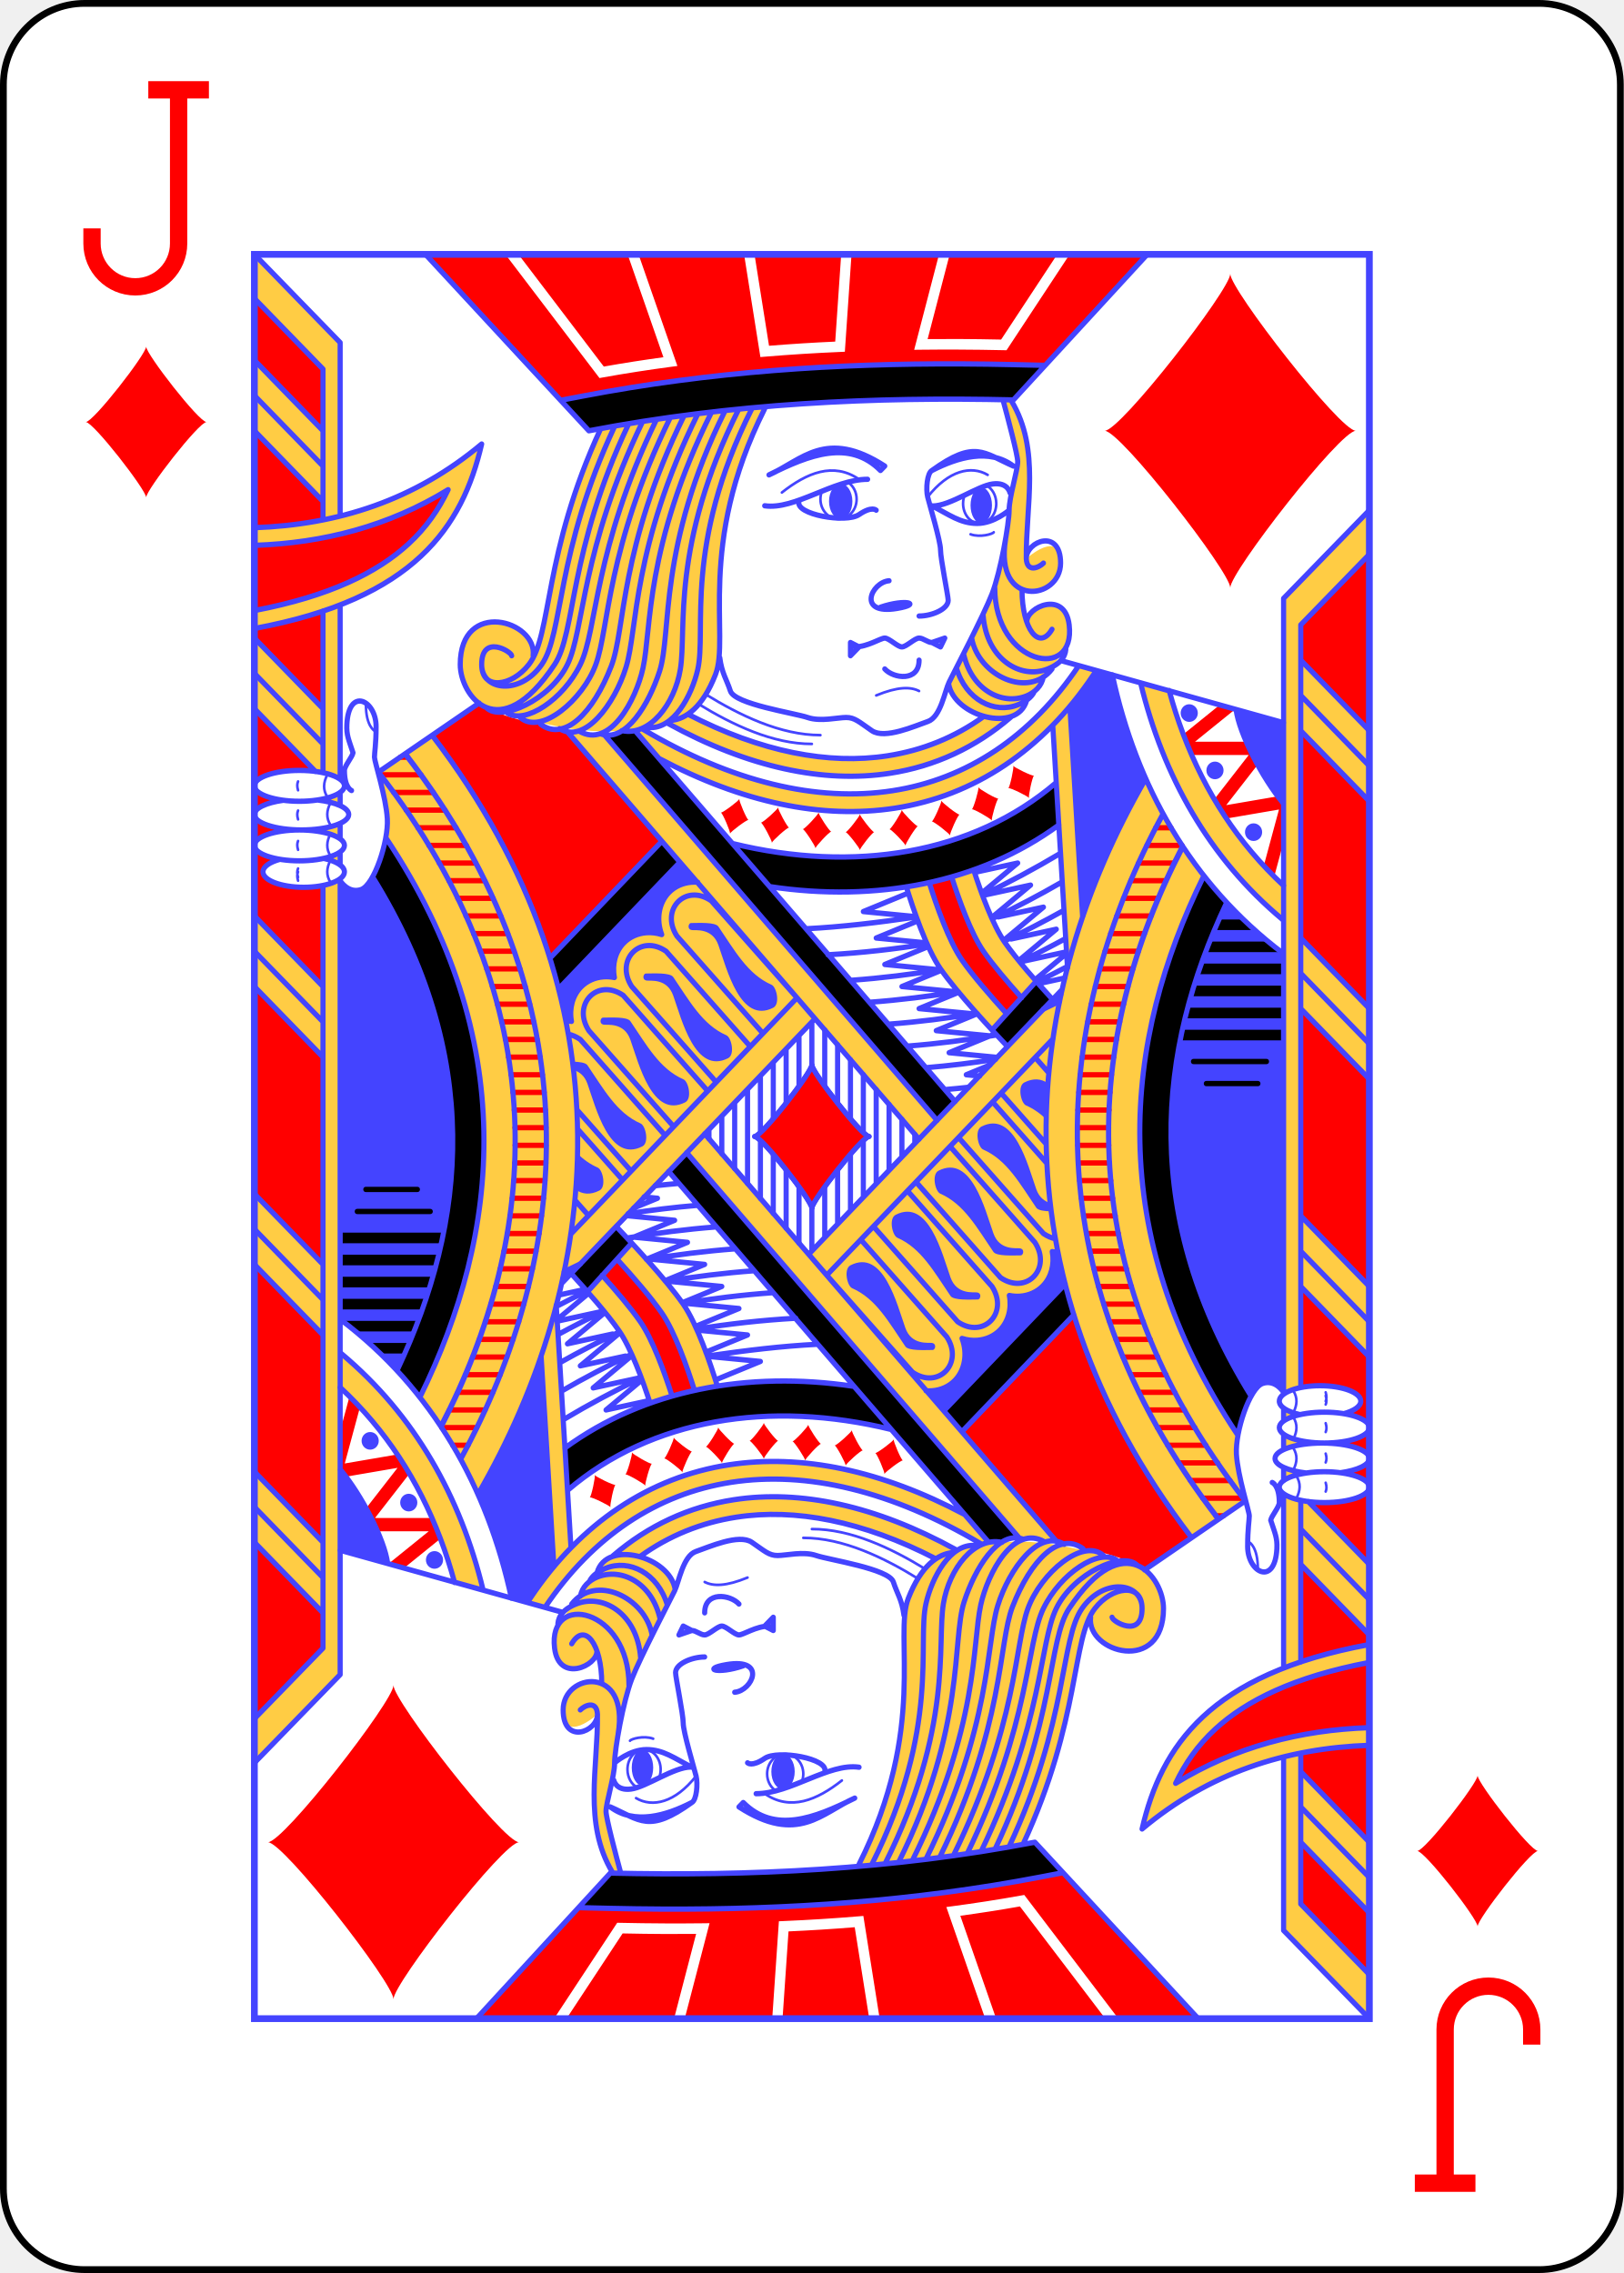
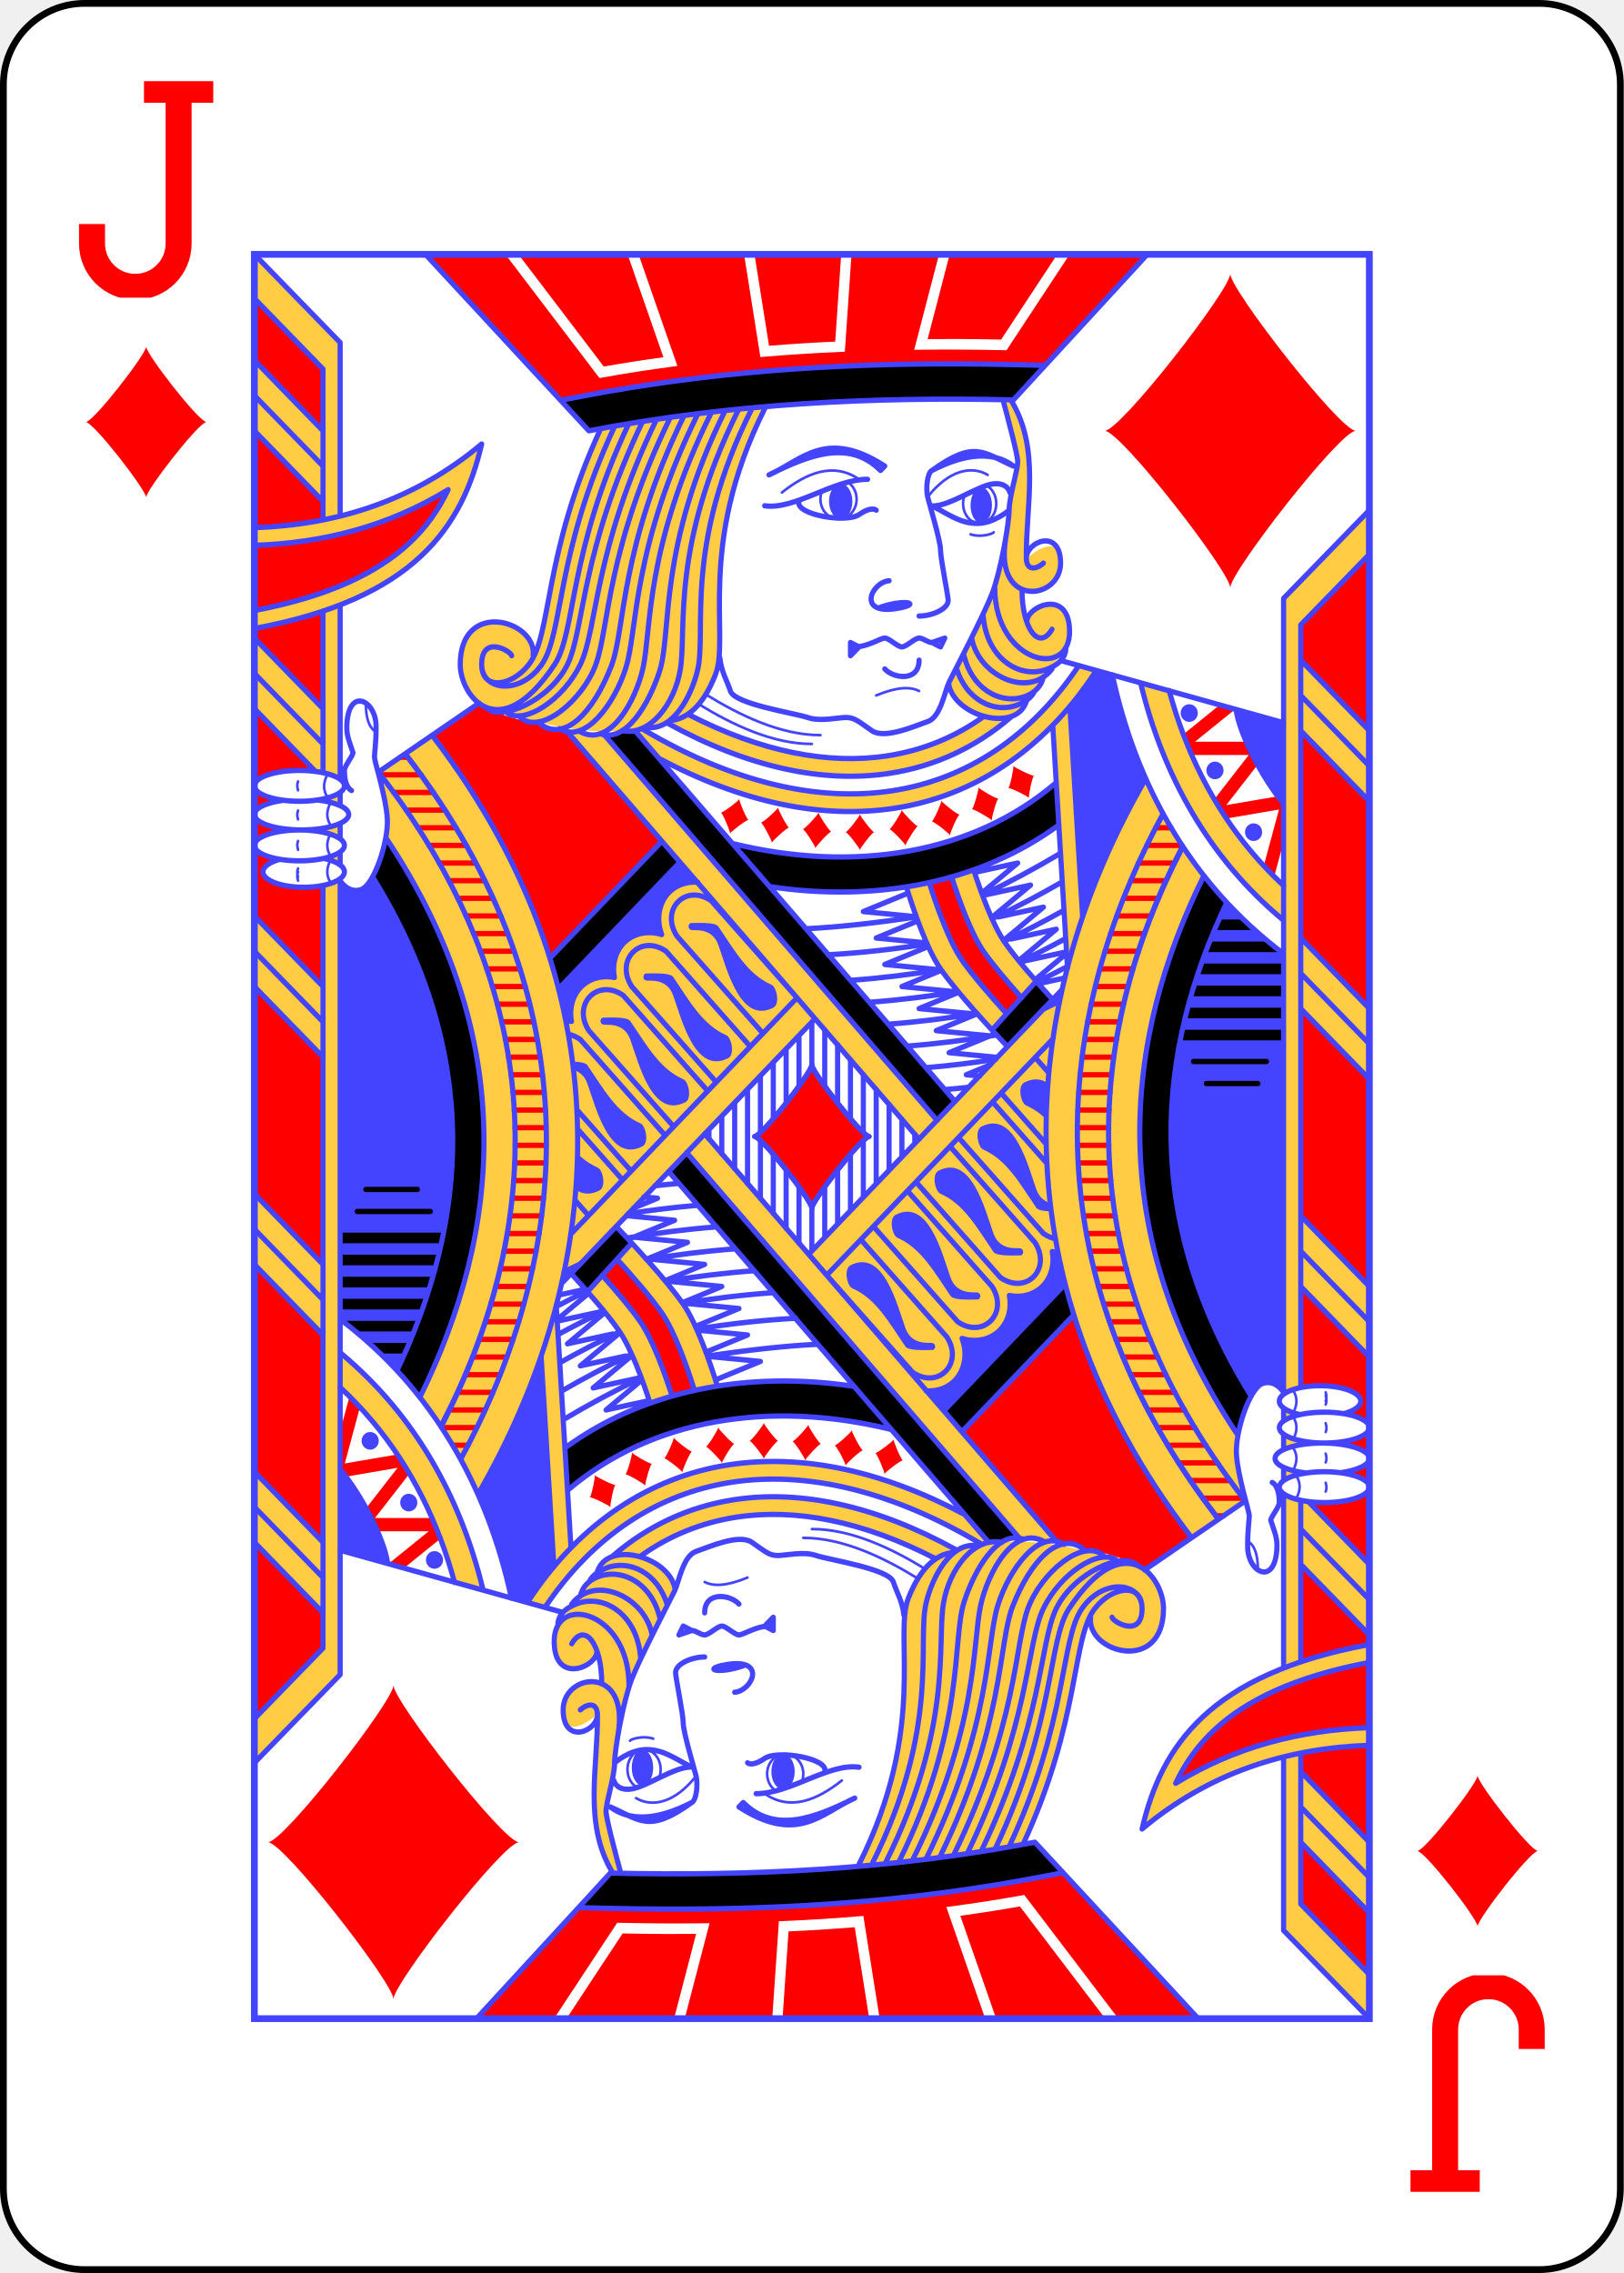
<svg xmlns="http://www.w3.org/2000/svg" xmlns:xlink="http://www.w3.org/1999/xlink" width="2.5in" height="3.5in" viewBox="-120 -168 240 336" preserveAspectRatio="none" class="card" face="JD">
  <defs>
    <rect id="DJX" width="164.8" height="260.8" x="-82.4" y="-130.4" />
  </defs>
  <symbol id="DJ" viewBox="-500 -500 1000 1000" preserveAspectRatio="xMinYMid">
-     <path d="M50 -460L250 -460M150 -460L150 250A100 100 0 0 1 -250 250L-250 220" stroke="red" stroke-width="80" stroke-linecap="square" stroke-miterlimit="1.5" fill="none" />
+     <path d="M50 -460L250 -460M150 -460L150 250A100 100 0 0 1 -250 250L-250 220" stroke="red" stroke-width="120" stroke-linecap="square" stroke-miterlimit="1.5" fill="none" />
  </symbol>
  <symbol id="D" viewBox="-600 -600 1200 1200" preserveAspectRatio="xMinYMid">
    <path d="M-400 0C-350 0 0 -450 0 -500C0 -450 350 0 400 0C350 0 0 450 0 500C0 450 -350 0 -400 0Z" fill="red" />
  </symbol>
  <symbol id="DJ1" preserveAspectRatio="none" viewBox="0 0 1300 2000">
    <path fill="#FC4" d="M0 0L0 602.5A52.5 17.5 0 0 1 52.5 585A52.5 17.5 0 0 1 100 595.092L100 397.393C208.286 356.236 247.222 289.517 265 215C214.523 256.168 159.203 282.41 100 296.691L100 100L0 0zM0 602.5L0 635C0 627.737 13.907 621.507 33.711 618.859L34.012 618.857A52.5 17.5 0 0 1 0 602.5zM0 635L0 670A52.5 17.5 0 0 1 52.5 652.5A52.5 17.5 0 0 1 100 662.592L100 645.057C90.047 649.557 73.609 652.5 55 652.5C24.624 652.5 0 644.665 0 635zM0 670L0 1710L100 1610L100 707.814C92.207 713.556 76.108 717.5 57.5 717.5C31.266 717.5 10 709.665 10 700C10 694.133 17.837 688.941 29.863 685.766A52.5 17.5 0 0 1 0 670zM872.922 165.369C878.474 185.244 890 227.409 890 235C890 245 880 275 880 290C880 305 870 360 860 385C850 410 815 475 809.715 485.826C812.586 504.418 831.774 518.642 851.9 523.861L850.412 523.828C816.551 547.594 778.945 562.323 738.049 568.457C669.735 578.704 590.814 564.241 505.551 521.316L504.895 521.611C516.499 514.249 527.984 500.274 537.598 476.367C554.796 433.598 515 330 595 175C527.022 174.999 461.402 179.195 403.783 197.625C342.894 325.705 345.947 412.394 326.031 454.139C330 415 240 390 240 465C240 485.578 255.555 514.798 283.029 516.09C348.178 537.161 412.978 552.712 485.713 528.33C488.09 528.115 490.507 527.675 492.945 526.996L482.316 531.783C575.769 581.801 663.821 599.816 741.016 588.236C793.229 580.404 840.716 559.159 882.049 524.541L880.32 524.502C889.914 521.895 897.498 515.848 900.469 505.561C924.519 477.241 934.668 461.558 947.25 443.664C950.076 437.658 951.223 429.786 950 420C945 380 900.001 400 900.119 415.273C896.746 404.841 894.999 393.292 895.145 379.896C914.503 387.622 940 374.143 940 350C940 310 900 345 900 345C900 345 916.804 221.49 882.738 166.219L872.922 165.369zM961.201 466.193C905.569 546.711 830.55 595.029 743.984 608.014C655.935 621.221 556.541 598.183 453.027 538.369L445 540L472.33 571.725C568.456 621.376 661.96 640.542 746.951 627.793C817.729 617.176 881.561 583.959 933.777 530.855L930.877 534.031L948.041 808.658L965.627 750.045C961.199 679.205 955.947 595.159 950.773 512.389C960.181 501.477 969.155 489.865 977.656 477.561L981.289 472.303L961.201 466.193zM1033.342 486.02C1059.601 591.374 1112.7 684.039 1198.822 754.031L1199.928 715.506C1133.563 655.602 1090.542 580.332 1066.561 494.352L1033.342 486.02zM365.264 541.561L516.334 711.734C515.472 711.675 514.612 711.631 513.756 711.619C512.459 711.601 511.17 711.636 509.893 711.725C499.673 712.431 490.205 716.512 483.305 723.412C471.76 734.956 468.115 753.69 474.955 771.098C469.027 769.238 463.01 768.556 457.232 768.955C447.013 769.661 437.543 773.742 430.643 780.643C420.972 790.313 416.849 805.029 419.783 819.783C415.557 818.943 411.334 818.672 407.232 818.955C397.013 819.661 387.543 823.742 380.643 830.643C371.026 840.26 366.894 854.867 369.734 869.539C369.451 869.479 369.168 869.406 368.885 869.352C367.905 869.149 366.907 869.045 365.906 869.041C365.037 869.038 364.183 869.108 363.352 869.248L363.74 871.375C342.124 763.333 292.851 653.033 207.75 544.896L144.154 586.48C147.98 601.13 154.045 623.759 155 640C155.352 645.977 154.664 653.376 153.588 661.789C309.967 889.988 287.883 1108.49 192.412 1294.926C219.454 1328.214 242.125 1365.216 260.432 1405.092C304.395 1331.609 338.788 1250.648 358.482 1164.994L358.174 1166.617L653.705 866.473L774.865 1002.951L795.9 981.588L408.006 544.65L365.264 541.561zM100 609.904A52.5 17.5 0 0 1 73.174 618.559L73.836 618.553C84.484 619.788 93.586 622.042 100 624.941L100 609.904zM100 677.404A52.5 17.5 0 0 1 80.135 684.848L81.191 684.828C89.256 686.541 95.82 689.104 100 692.182L100 677.404zM838.641 697.736L813.053 705.961C821.502 731.58 835.544 769.762 850 790C860.843 805.18 878.269 825.064 894.529 842.715C894.529 842.715 917.566 830.644 910.729 823.059C897.241 808.094 883.902 792.462 875 780C860.874 760.224 847.144 723.315 838.641 697.736zM786.85 712.279L760.133 716.928C767.967 741.662 783.721 787.209 800 810C814.389 830.144 840.371 858.569 859.836 879.07C866.969 886.584 876.719 860.457 876.719 860.457C858.628 841.113 837.464 817.45 825 800C809.834 778.767 795.125 737.784 786.85 712.279z" />
  </symbol>
  <symbol id="DJ2" preserveAspectRatio="none" viewBox="0 0 1300 2000">
    <path fill="red" d="M199.521,0l157.664,165.582 25.473,-4.902c149.958,-27.996 296.776,-37.138 441.393,-36.51 20.66,0.09 41.275,0.378 61.848,0.84l34.475,1.57L1040.949,0h-90.371l-73.627,108.701 -3.268,-0.072c-17.44,-0.384 -35.101,-0.607 -52.801,-0.684 -14.191,-0.062 -28.397,-0.029 -43.678,0.152l-7.916,0.094L798.268,0H696.223l-7.773,110.4 -5.359,0.221c-28.906,1.195 -58.058,2.965 -87.605,5.359L589.971,116.428 570.955,0H447.898l45.314,126.52 -7.391,0.957c-26.194,3.391 -52.95,7.403 -79.91,12.123L402.369,140.221 292.633,0Zm108.35,0 99.543,127.197c23.432,-4.051 46.649,-7.54 69.502,-10.588L435.15,0Zm275.244,0 16.924,103.627c25.991,-2.041 51.693,-3.606 77.189,-4.721L684.191,0Zm227.576,0 -25.73,96.07c12.299,-0.107 24.295,-0.176 35.975,-0.125 16.664,0.072 33.27,0.302 49.725,0.645L936.086,0ZM0,50v70l80,80v-70zm0,150v109.854c27.325,-0.911 54.014,-3.781 80,-8.816V280Zm225.898,66.748C156.887,308.026 80.516,327.253 0,329.854v73.936c87.942,-16.247 143.49,-43.188 179.627,-75.494 20.794,-18.589 35.415,-39.201 46.271,-61.547zM80,404.438C56.424,412.129 29.87,418.722 0,424.094V435l80,80zm182.084,104.172 -54.93,36.684c65.585,82.864 109.888,167.062 137.031,251.623L475.107,665.293 365.264,541.561c-34.415,-10.878 -70.714,-12.66 -103.18,-32.951zm863.334,2.24 -42.344,33.27 9.807,23.381h66.514l-40.512,50.641 14.359,21.424 61.381,-10.23 -17.67,63.613 12.203,12.115 10.982,-39.539 -0.596,-43.387 -6.068,-7.82 -60.371,10.062 36.715,-45.895L1156.74,552.5h-60.057l46.652,-36.656zM0,515v87.5a52.5,17.5 0 0 1 52.5,-17.5 52.5,17.5 0 0 1 18.664,1.164zm0,87.5V635c0,-7.263 13.907,-13.493 33.711,-16.141l0.301,-0.002A52.5,17.5 0 0 1 0,602.5ZM0,635v35a52.5,17.5 0 0 1 52.5,-17.5 52.5,17.5 0 0 1 27.5,2.619v-4.545C72.493,651.797 64.012,652.5 55,652.5 24.624,652.5 0,644.665 0,635Zm0,35v80l80,80V715.414C73.302,716.744 65.642,717.5 57.5,717.5 31.266,717.5 10,709.665 10,700c0,-5.867 7.837,-11.059 19.863,-14.234A52.5,17.5 0 0 1 0,670ZM170.152,567a3,3 0 1 0 0,6h8.428 0.381a3,3 0 1 0 0,-6h-0.381zM72.721,586.354A52.5,17.5 0 0 1 80,587.619v-1.266zM146.998,587a3,3 0 1 0 0,6h46.938 0.355a3,3 0 1 0 0,-6h-0.355zm15.473,20a3,3 0 1 0 0,6h45.842 0.324a3,3 0 1 0 0,-6H208.312ZM80,617.393a52.5,17.5 0 0 1 -6.863,1.166l0.699,-0.006c2.125,0.247 4.17,0.544 6.164,0.869zM176.955,627a3,3 0 1 0 0,6h44.982 0.297a3,3 0 1 0 0,-6h-0.297zm13.672,20a3,3 0 1 0 0,6h44.199 0.27a3,3 0 1 0 0,-6h-0.27zm12.871,20a3,3 0 1 0 0,6h43.381 0.25a3,3 0 1 0 0,-6h-0.25zm12.078,20a3,3 0 1 0 0,6h42.422a3,3 0 1 0 0,-6zm597.477,18.961 -26.203,6.318C795.125,737.784 809.834,778.767 825,800c12.701,17.782 34.437,42.018 52.748,61.559L894.529,842.715C878.269,825.064 860.843,805.18 850,790 835.544,769.762 821.502,731.58 813.053,705.961ZM226.846,707a3,3 0 1 0 0,6h41.582a3,3 0 1 0 0,-6zm10.307,20a3,3 0 1 0 0,6h41.021a3,3 0 1 0 0,-6zm9.557,20a3,3 0 1 0 0,6h40.467a3,3 0 1 0 0,-6zm8.814,20a3,3 0 1 0 0,6h39.76 0.156a3,3 0 1 0 0,-6h-0.156zm8.082,20a3,3 0 1 0 0,6h39.141a3,3 0 1 0 0,-6zm7.354,20a3,3 0 1 0 0,6h38.609a3,3 0 1 0 0,-6zm6.514,20a3,3 0 1 0 0,6h38.264a3,3 0 1 0 0,-6zM0,830v235l80,80V910Zm283.213,17a3,3 0 1 0 0,6h37.809a3,3 0 1 0 0,-6zm5.043,20a3,3 0 1 0 0,6h37.439a3,3 0 1 0 0,-6zm4.354,20a3,3 0 1 0 0,6h37.152a3,3 0 1 0 0,-6zm3.668,20a3,3 0 1 0 0,6h36.945a3,3 0 1 0 0,-6zm2.986,20a3,3 0 1 0 0,6h36.627a3,3 0 1 0 0,-6zm2.197,20a3,3 0 1 0 0,6h36.453a3,3 0 1 0 0,-6zm1.49,20a3,3 0 1 0 0,6h36.398a3,3 0 1 0 0,-6zm0.83,20a3,3 0 1 0 0,6H340a3,3 0 1 0 0,-6zm0.174,20a3,3 0 1 0 0,6H340a3,3 0 1 0 0,-6zm-0.484,20a3,3 0 1 0 0,6h36.412a3,3 0 1 0 0,-6zm-1.137,20a3,3 0 1 0 0,6h36.447a3,3 0 1 0 0,-6zm-1.787,20a3,3 0 1 0 0,6h36.555a3,3 0 1 0 0,-6zm-2.52,20a3,3 0 1 0 0,6h36.816a3,3 0 1 0 0,-6zm-3.184,20a3,3 0 1 0 0,6h37.115a3,3 0 1 0 0,-6zm-3.826,20a3,3 0 1 0 0,6h37.354a3,3 0 1 0 0,-6zM0,1145v235l80,80v-235zm286.551,2a3,3 0 1 0 0,6h37.656a3,3 0 1 0 0,-6zm-5.109,20a3,3 0 1 0 0,6h38.023a3,3 0 1 0 0,-6zm-5.75,20a3,3 0 1 0 0,6h38.445a3,3 0 1 0 0,-6zm-6.396,20a3,3 0 1 0 0,6h38.914a3,3 0 1 0 0,-6zm-7.041,20a3,3 0 1 0 0,6h39.396a3,3 0 1 0 0,-6zm-7.691,20a3,3 0 1 0 0,6h39.844a3,3 0 1 0 0,-6zm-8.342,20a3,3 0 1 0 0,6h40.34a3,3 0 0 0 0.002,0 3,3 0 0 0 0.006,0h0.039a3,3 0 0 0 0.162,-5.996 3,3 0 0 0 -0.178,0h-0.031zm-9,20a3,3 0 1 0 0,6h40.883a3,3 0 1 0 0,-6zm-9.66,20a3,3 0 1 0 0,6h41.463a3,3 0 1 0 0,-6zm-9.125,20a3,3 0 1 0 0,6h40.877a3,3 0 1 0 0,-6zm12.818,20a3,3 0 1 0 0,6h17.703 0.125a3,3 0 1 0 0,-6h-0.125zM0,1459.955V1660l80,-80v-40.768z" />
  </symbol>
  <symbol id="DJ3" preserveAspectRatio="none" viewBox="0 0 1300 2000">
    <path fill="#44F" d="M509,758c9,0 28.315,-1.237 32,4 19,27 34.047,54.141 62,66 5.895,2.501 10.258,21.901 2,26 -38.418,19.069 -54.167,-44.095 -64,-71 -7.297,-19.969 -27.054,-16.342 -31,-17 -6,-1 -3.687,-8 -1,-8zM456.339,815.231c9,0 28.315,-1.237 32,4 19,27 34.047,54.141 62,66 5.895,2.501 10.258,21.901 2,26 -38.418,19.069 -54.167,-44.095 -64,-71 -7.297,-19.969 -27.054,-16.342 -31,-17 -6,-1 -3.687,-8 -1,-8zM406.339,865.231c9,0 28.315,-1.237 32,4 19,27 34.047,54.141 62,66 5.895,2.501 10.258,21.901 2,26 -38.418,19.069 -54.167,-44.095 -64,-71 -7.297,-19.969 -27.054,-16.342 -31,-17 -6,-1 -3.687,-8 -1,-8zM371.248,915.149c7.579,0.188 14.956,1.05 17.09,4.082 19,27 34.047,54.141 62,66 5.895,2.501 10.258,21.901 2,26 -38.418,19.069 -54.167,-44.095 -64,-71 -3.549,-9.711 -10.044,-13.842 -16.235,-15.599M376.289,1019.066c7.016,6.682 14.831,12.255 24.049,16.166 5.895,2.501 10.258,21.901 2,26 -10.879,5.4 -19.941,4.206 -27.565,-0.892M697.25,280a13.625,20 0 0 1 -13.625,20 13.625,20 0 0 1 -13.625,-20 13.625,20 0 0 1 13.625,-20 13.625,20 0 0 1 13.625,20zM860,284.506a12.5,20.292 0 0 1 -12.5,20.292 12.5,20.292 0 0 1 -12.5,-20.292 12.5,20.292 0 0 1 12.5,-20.292 12.5,20.292 0 0 1 12.5,20.292zM1039.288,594.296c-17.009,-37.323 -29.874,-76.645 -38.918,-117.435l-19.08,-4.558 -3.633,5.258c-8.474,12.264 -17.414,23.846 -26.839,34.714 5.125,82.8 10.381,166.892 15.044,237.706 19.442,-54.632 44.354,-106.743 73.427,-155.684zM1144.6,515.971l55.194,14.905m-55.194,-14.905c3.51,27.018 30.401,77.532 54.943,106.167l0.251,-91.261M137.57,706c-4.348,7.569 -8.855,12.681 -13.242,14.107C109.291,724.995 100,709.976 100,709.976l0.078,496.904c23.977,17.954 45.709,37.081 66.058,57.431 82.103,-167.626 100.655,-356.414 -28.566,-558.312zM100,1610 -10,1720M354.528,832.821l141.618,-143.829 20.83,22.783c-1.078,-0.089 -2.152,-0.14 -3.221,-0.156 -1.297,-0.018 -2.586,0.017 -3.863,0.105 -10.219,0.706 -19.688,4.787 -26.588,11.688 -11.544,11.544 -15.19,30.278 -8.35,47.686 -5.928,-1.859 -11.945,-2.542 -17.723,-2.143 -10.219,0.706 -19.689,4.787 -26.59,11.688 -9.67,9.67 -13.793,24.386 -10.859,39.141 -4.226,-0.84 -8.449,-1.111 -12.551,-0.828 -10.219,0.706 -19.689,4.787 -26.59,11.688 -9.617,9.617 -13.748,24.224 -10.908,38.896 -0.283,-0.06 -0.566,-0.133 -0.85,-0.188 -0.98,-0.203 -1.978,-0.307 -2.979,-0.311 -0.87,-0.003 -1.723,0.068 -2.555,0.208zM1100,520a10,10 0 0 1 -10,10 10,10 0 0 1 -10,-10 10,10 0 0 1 10,-10 10,10 0 0 1 10,10zM1130,585a10,10 0 0 1 -10,10 10,10 0 0 1 -10,-10 10,10 0 0 1 10,-10 10,10 0 0 1 10,10zM1175,655a10,10 0 0 1 -10,10 10,10 0 0 1 -10,-10 10,10 0 0 1 10,-10 10,10 0 0 1 10,10z" />
  </symbol>
  <symbol id="DJ4" preserveAspectRatio="none" viewBox="0 0 1300 2000">
    <path fill="black" d="M130,1057c-4.057,-0.057 -4.057,6.057 0,6h60c4.057,0.057 4.057,-6.057 0,-6zm-10,25c-4.057,-0.057 -4.057,6.057 0,6h85c4.057,0.057 4.057,-6.057 0,-6zm-20,27v12h117.996l2.322,-12zm0,25v12h112.19l2.612,-12zm0,25v12h104.353l3.774,-12zm0,25v12h96.806l3.483,-12zm17.561,37h68.505l4.935,-12h-87.372zm29.898,25h27.866l4.935,-12h-46.444zM885.898,125.01c-20.572,-0.462 -41.188,-0.75 -61.848,-0.84 -144.617,-0.628 -291.435,8.513 -441.393,36.51L356.765,165.141 390,200c167.854,-31.337 332.223,-38.656 495,-35l35.361,-38.408zM934.484,599.132c-96.952,80.76 -235.54,102.495 -377.1,68.721l43.715,48.936c123.687,18.042 244.26,-3.946 336.972,-69.989zM816.934,960.224 444.424,540.616 408.006,544.65 795.9,981.588ZM496.146,688.992 354.528,832.821 344.459,797.973 475.103,665.289ZM877.718,897.621c-4.427,-4.522 -10.572,-10.854 -17.549,-18.39l51.237,-55.326c6.549,7.159 13.215,14.344 19.389,20.895M192.987,1295.533c94.897,-187.044 116.98,-405.546 -39.015,-633.202 -4.979,15.602 -9.504,32.46 -16.219,43.261 129.038,202.306 110.486,391.093 29.078,558.571z" />
  </symbol>
  <symbol id="DJ5" preserveAspectRatio="none" viewBox="0 0 1300 2000">
    <path stroke="#44F" stroke-linecap="round" stroke-linejoin="round" stroke-width="6" fill="none" d="M100,709.952V1610L-2.9802322e-6,1710M100,678.111v13.911M100,645.033v17.312M100,609.791v14.839M100,397.41V594.643M5.9604645e-7,5.9604645e-7 100,100v196.63M100.156,1207.275c107.997,79.347 171.737,190.717 199.486,315.914M207.3,545.261C445.376,846.844 403.682,1165.656 260.675,1405.606M358.174,1166.617 653.704,866.472M365.264,541.561 774.865,1002.951M650,870.236V1005M635,885.469V1120.805M620,900.703 620,1103.908M605,915.937l10e-6,171.074M590,931.172V1070.115M575,946.406V1053.219M560,961.641l-2e-5,74.682M545,976.875l-10e-6,42.551M530,992.109v10.42M408.006,544.65 795.9,981.588M444.424,540.616l372.51,419.609M368.801,1110.75 632.661,842.769M354.528,832.821 496.146,688.992M344.459,797.973 475.103,665.289M144.449,587.034 262.085,508.61M940.101,460.451l259.692,70.425M882.049,524.54c-41.333,34.618 -88.82,55.864 -141.033,63.696 -77.195,11.579 -165.246,-6.435 -258.699,-56.453M453.028,538.37c103.513,59.813 202.907,82.851 290.956,69.644 86.565,-12.985 161.584,-61.304 217.217,-141.821M850.411,523.829C816.55,547.595 778.945,562.323 738.049,568.457 669.735,578.704 590.814,564.241 505.551,521.317M557.384,667.852c141.56,33.774 280.148,12.039 377.1,-68.721M930.877,534.031l17.164,274.628M950.766,512.261c5.176,82.814 10.432,166.905 14.861,237.784M601.099,716.788c123.687,18.042 244.26,-3.946 336.972,-69.989M760.133,716.928C767.967,741.662 783.721,787.209 800,810c19.662,27.527 60.973,70.517 77.718,87.621M786.849,712.279C795.124,737.784 809.834,778.767 825,800c12.464,17.45 33.628,41.114 51.719,60.458M813.053,705.961C821.503,731.58 835.544,769.762 850,790c10.843,15.18 28.27,35.063 44.53,52.714M838.642,697.737C847.145,723.316 860.874,760.224 875,780c13.414,18.779 36.904,44.756 55.795,64.8M153.972,662.331C309.967,889.988 287.883,1108.489 192.987,1295.533M1199.928,715.507c-53.227,-48.045 -91.438,-105.975 -116.853,-171.387 -6.273,-16.146 -11.767,-32.747 -16.514,-49.768M1198.823,754.032c-86.122,-69.992 -139.221,-162.657 -165.48,-268.012M1144.6,515.971c3.51,27.018 30.401,77.532 54.943,106.167M80,240 -2.9802322e-7,160M0,120l80,80M80,280 -2.9802322e-7,200M80,555 -2.9802322e-7,475M0,435l80,80M80,870 -2.9802322e-7,790M0,750l80,80M80,910 -2.9802322e-7,830M80,1185 -2.9802322e-7,1105M0,1065l80,80M80,1225 -2.9802322e-7,1145M80,1500 -2.9802322e-7,1420M0,1380l80,80M80,1540 -2.9802322e-7,1460M80,715.826V1580L-5.9604645e-7,1660M80,404.212V586.914M0,50l80,80v170.958M592.661,882.769l-100,-110c-20,-30 10,-60 40,-40l100,110M538.524,938.376 440,830c-20,-30 10,-60 40,-40l98.193,108.012M488.885,988.773 390,880c-20,-30 10,-60 40,-40l98.606,108.467M366.055,884.082c4.519,0.868 9.232,2.776 13.945,5.918l98.886,108.774M439.259,1039.185 376.341,969.976M376.856,991.542l52.371,57.608M389.335,1089.268l-15.594,-17.153M516.977,711.775c-1.078,-0.089 -2.152,-0.14 -3.221,-0.156 -1.297,-0.018 -2.586,0.017 -3.863,0.105 -10.219,0.706 -19.688,4.787 -26.588,11.688 -11.544,11.544 -15.19,30.278 -8.35,47.686 -5.928,-1.859 -11.945,-2.542 -17.723,-2.143 -10.219,0.706 -19.689,4.787 -26.59,11.688 -9.67,9.67 -13.793,24.386 -10.859,39.141 -4.226,-0.84 -8.449,-1.111 -12.551,-0.828 -10.219,0.706 -19.689,4.787 -26.59,11.688 -9.617,9.617 -13.748,24.224 -10.908,38.896 -0.283,-0.06 -0.566,-0.133 -0.85,-0.188 -0.98,-0.203 -1.978,-0.307 -2.979,-0.311 -0.87,-0.003 -1.723,0.068 -2.555,0.208M911.501,824.106l-51.301,54.965M848.93,726.398c30.438,-14.244 60.781,-29.936 91.001,-47.503M860.229,753.123c27.325,-12.679 54.575,-26.511 81.729,-41.804M874.067,778.661c23.36,-10.811 46.666,-22.46 69.903,-35.142M892.425,802.102c17.883,-8.34 35.733,-17.177 53.545,-26.598M912.413,824.762c11.862,-5.596 23.71,-11.414 35.541,-17.48M919.958,855.554c6.272,-2.875 12.539,-5.81 18.803,-8.809M848.071,724.086 890,690 839.651,700.627M859.686,751.837 905,715 852.309,726.121M873.553,777.759 920,740 867.309,751.121M891.242,800.573 935,765 882.309,776.121M946.916,790.651l-49.607,10.47M910.283,822.288l36.743,-29.869M944.574,820.366l-27.265,5.754M921.876,854.122l18.259,-14.844M796.745,810.826 735,805 785,785M816.745,835.826 755,830 800.995,811.602M836.745,860.825 775,855 821.293,836.483M856.745,885.826 795,880 843.076,860.769M865.487,910.235 810,905 860,885M771.875,751.157c-45.675,6.443 -87.52,11.323 -128.233,13.293M771.745,750.826 710,745 760,725M784.463,781.691c-37.56,5.866 -76.037,10.142 -115.741,12.289M783.928,780.56 725,775 773.666,755.534M800.543,810.726c-34.211,5.512 -69.172,9.723 -105.121,12.221 -0.113,0.008 -0.226,0.016 -0.338,0.024M820.562,835.723c-33.673,5.426 -68.073,9.591 -103.426,12.104M842.46,860.416c-33.626,5.47 -67.975,9.688 -103.271,12.263M865,885c-33.784,5.565 -68.294,9.873 -103.757,12.527M864.175,912.505c-26.572,4.034 -53.609,7.264 -81.218,9.499M832.539,944.214c-9.118,0.981 -18.296,1.857 -27.537,2.622M845.626,931.474 830,930 857.643,918.943M137.753,705.592c129.038,202.306 110.486,391.093 29.078,558.571M144.664,587.05c211.433,263.851 187.394,526.874 72.807,741.458M240.698,1365.491C368.264,1137.311 400.016,847.839 175.72,566.274M144.78,587.132C356.096,850.901 332.058,1113.924 217.853,1328.87M176.02,566.162c223.996,281.677 192.244,571.149 64.817,798.824M100,710c0,0 9.291,14.995 24.328,10.107C139.668,715.121 156.474,665.06 155,640c-1.468,-24.957 -15,-65 -15,-70 0,-5 1.909,-14.691 1.909,-34.691 0,-30 -31.909,-45.309 -34.073,-2.527C107.209,545.174 110,550 115,565M115,565c-0.676,4.552 -10,15 -10,20 0,20 8.286,22.809 8.286,22.809M0,602.5A52.5,17.5 0 0 1 52.5,585 52.5,17.5 0 0 1 105,602.5 52.5,17.5 0 0 1 52.5,620 52.5,17.5 0 0 1 0,602.5M0,635c0,0 0,0 0,0 0,-7.263 13.907,-13.493 33.71,-16.141M73.837,618.553C94.935,621 110,627.44 110,635c0,9.665 -24.624,17.5 -55,17.5 -30.376,0 -55,-7.835 -55,-17.5M0,670A52.5,17.5 0 0 1 52.5,652.5 52.5,17.5 0 0 1 105,670 52.5,17.5 0 0 1 52.5,687.5 52.5,17.5 0 0 1 0,670M81.191,684.829C95.421,687.851 105,693.514 105,700c0,9.665 -21.266,17.5 -47.5,17.5 -26.234,0 -47.5,-7.835 -47.5,-17.5 0,-5.87 7.845,-11.066 19.884,-14.24M71.354,586.354 1.8096853e-5,515M0.02,309.855C97.554,306.607 187.046,278.578 265,215 242.582,308.966 186.547,390.542 0.192,424.084M0.026,329.865C80.534,327.262 156.893,308.022 225.898,266.748 215.042,289.094 200.421,309.706 179.627,328.295 143.531,360.564 88.07,387.481 0.303,403.733M403.784,197.624C336.263,339.655 347.37,430.787 320,465c-20,25 -55,30 -55,0 0,-35 34.9,-14.626 35,-10M420.15,194.736C350.946,338.298 360.638,429.107 335,465c-25,35 -70,30 -70,0M436.417,192.11C365.772,337.154 375.059,428.375 350,465c-65,95 -110,35 -110,0 0,-75 90,-50 85,-10M452.669,189.51C380.329,335.873 384.964,425.072 365,465c-20,40 -77.602,65.61 -94.572,48.745M468.763,187.305C395.282,334.978 400.064,424.872 380,465c-20,40 -64.5,68.136 -85,55M484.862,185.097C410.176,334.001 413.892,422.783 398.06,465c-15,40 -63.998,80.555 -88.06,60M500.989,182.866C425.269,333.183 432.827,424.628 416.121,466.749 395,520 361.556,552.647 333.873,532.762M517.083,180.7C440.175,332.311 447.076,424.662 433.307,468.06 420,510 385.05,555.512 355.845,537.641M532.953,178.991C455.14,331.615 463.149,424.349 453.116,468.935 445,505 414.577,561.021 378.609,540.433M548.832,177.272C470.166,330.965 486.957,428.902 472.488,472.432 460,510 433.177,553.423 404.187,543.706M564.713,175.556C485.046,330.227 504.286,424.838 496.669,470.246 490,510 460.572,546.713 428.474,539.875M580,175C500,330 527.498,425.817 516.915,470.683 510,500 488.836,539.016 459.373,536.333M595,175c-80,155 -40.203,258.598 -57.401,301.367 -14.963,37.211 -34.463,50.386 -51.885,51.962M872.923,165.37C878.475,185.244 890,227.409 890,235c0,10 -10,40 -10,55 0,15 -10,70 -20,95 -10,25 -45,90 -50,100 -5,10 -9.809,39.563 -24.809,44.563C770.191,534.563 735,550 720,540c-15,-10 -20,-15 -30,-15 -10,0 -30,5 -45,0 -15,-5 -85,-15 -90,-30 -4.379,-13.209 -10,-20 -12.377,-37.814M600,250c38.334,-16.373 66.186,-53.253 135,-10v0l-5,5c-36.119,-35.307 -82.46,-18.225 -130,5v0M885,240c-35,-15 -45,-30 -95,5v0c30,-15 66.711,-25.583 95,-5v0M790,245c-5.615,2.796 -7.258,21.124 -5,30 2.466,9.691 15,50 15,60 0,10 8.935,52.186 8.935,57.186C808.935,402.186 790,410 775,410M740,370c-20.808,1.708 -37.884,39.089 9.316,31.367C779.331,396.457 760,390 730,400M695,440v15l10,-10 -10,-5v0M805,435l-5,10 -10,-5 15,-5v0M700,445c15,0 30,-10 35,-10 5,0 15,10 20,10 5,0 15,-10 20,-10 5,0 10,5 15,5M735,470c10.017,10.832 40,15 40,-10M595,285c35,5 80,-30 120,-30M635,280c-5,15 55,25 70,15 15,-10 20,-5 20,-5M790.923,285.265c20,0 52.332,-22.8 70,-25 17.668,-2.2 20,10 20,10M790,285c20,10 33.071,20 52.775,20C862.479,305 880,290 880,290M882.739,166.219C916.805,221.491 899.287,285.408 900,345c0.877,16.276 15,10 20,5M875.871,322.903C862.68,401.749 940,392.043 940,350c0,-40 -40,-25 -40,-5M895,380c0,45 20,70 35,45M863.258,377.678C863.149,465.861 958.062,484.498 950,420c-5,-40 -50,-20 -49.354,-3.324M849.71,409.419C853.692,459.152 893.434,482.286 925,470c18.663,-7.264 21.42,-17.97 21.126,-24.435M836.381,435.227C844.554,477.951 902.816,504.171 930,470M826.958,452.98c9.23,40.691 44.654,58.763 73.332,47.601 9.377,-3.79 17.976,-11.415 19.488,-21.63M818.484,468.745c11.128,36.612 44.521,52.456 71.806,41.836 10.08,-3.923 15.519,-8.85 18.345,-13.571M809.429,486.652c6.149,37.142 80.063,56.922 91.04,18.908M920.159,125.779l-34.261,-0.77c-20.572,-0.462 -41.188,-0.75 -61.848,-0.84 -144.617,-0.628 -291.435,8.513 -441.393,36.51l-25.623,4.783M199.524,-1.861155e-4 390,200C557.854,168.663 722.223,161.344 885,165L1041.082,-4.7504902e-4M472.329,571.725c96.126,49.651 189.631,68.816 274.622,56.068 92.087,-13.813 172.42,-65.876 230.705,-150.232l3.633,-5.258" />
  </symbol>
  <symbol id="DJ6" preserveAspectRatio="none" viewBox="0 0 1300 2000">
    <path stroke="#44F" stroke-linecap="round" stroke-linejoin="round" stroke-width="3" fill="none" d="M85,590c-4.701,8.725 -5.187,17.099 0,25M88.71,621.884c-4.701,8.725 -5.187,17.099 0,25M88.71,656.884c-4.701,8.725 -5.187,17.099 0,25M88.71,686.884c-4.701,8.725 -5.187,17.099 0,25M130,510c0,25 10,30 10,30M50.928,597.5c-1.131,2.58 -1.339,5.774 0,10M50.928,630.524c-1.131,2.58 -1.339,5.774 0,10M50.928,665c-1.131,2.58 -1.339,5.774 0,10M50.928,700c-1.131,2.58 -1.339,5.774 0,10M50.928,696.159c-1.131,2.58 -1.339,5.774 0,10M725,500c25,-10 40,-10 50,-5M705,255c-30,-20 -60.951,-7.28 -90,15M785,275c24.496,-30.289 50.876,-35.961 70,-25M692.54,258.604c5.799,4.009 9.635,10.975 9.635,18.896 0,12.426 -9.441,22.5 -21.088,22.5 -11.646,0 -21.088,-10.074 -21.088,-22.5 0,-3.285 0.66,-6.406 1.846,-9.22M853.124,261.739c6.976,3.399 11.876,11.415 11.876,20.761 0,12.426 -8.662,22.5 -19.347,22.5 -10.685,0 -19.347,-10.074 -19.347,-22.5 0,-3.816 0.817,-7.411 2.259,-10.56M835,317.323c11.292,3.969 26.1,-0.362 27.069,-2.323M517.969,509.822C557.538,533.358 604.489,555.092 650,555M525.369,498.266C565.472,522.392 613.488,545.094 660,545" />
    <use xlink:href="#D" height="200" width="200" transform="translate(650,1000)scale(1,0.972)rotate(0)translate(-100,-100)" stroke="#44F" stroke-width="36" stroke-linejoin="round" stroke-linecap="round" />
    <use xlink:href="#D" height="50" width="50" transform="translate(894,598)scale(1,0.972)rotate(-26)translate(-25,-25)" />
    <use xlink:href="#D" height="50" width="50" transform="translate(852,623)scale(1,0.972)rotate(-22)translate(-25,-25)" />
    <use xlink:href="#D" height="50" width="50" transform="translate(806,639)scale(1,0.972)rotate(-14)translate(-25,-25)" />
    <use xlink:href="#D" height="50" width="50" transform="translate(757,650)scale(1,0.972)rotate(-6)translate(-25,-25)" />
    <use xlink:href="#D" height="50" width="50" transform="translate(706,655)scale(1,0.972)rotate(0)translate(-25,-25)" />
    <use xlink:href="#D" height="50" width="50" transform="translate(656,653)scale(1,0.972)rotate(5)translate(-25,-25)" />
    <use xlink:href="#D" height="50" width="50" transform="translate(607,647)scale(1,0.972)rotate(10)translate(-25,-25)" />
    <use xlink:href="#D" height="50" width="50" transform="translate(560,637)scale(1,0.972)rotate(15)translate(-25,-25)" />
  </symbol>
  <rect width="239" height="335" x="-119.5" y="-167.5" rx="12" ry="12" fill="white" stroke="black" />
  <use width="164.8" height="260.8" x="-82.4" y="-130.4" xlink:href="#DJ1" />
  <use transform="rotate(180)" width="164.8" height="260.8" x="-82.4" y="-130.4" xlink:href="#DJ1" />
  <use width="164.8" height="260.8" x="-82.4" y="-130.4" xlink:href="#DJ2" />
  <use transform="rotate(180)" width="164.8" height="260.8" x="-82.4" y="-130.4" xlink:href="#DJ2" />
  <use width="164.8" height="260.8" x="-82.4" y="-130.4" xlink:href="#DJ3" />
  <use transform="rotate(180)" width="164.8" height="260.8" x="-82.4" y="-130.4" xlink:href="#DJ3" />
  <use width="164.8" height="260.8" x="-82.4" y="-130.4" xlink:href="#DJ4" />
  <use transform="rotate(180)" width="164.8" height="260.8" x="-82.4" y="-130.4" xlink:href="#DJ4" />
  <use width="164.8" height="260.8" x="-82.4" y="-130.4" xlink:href="#DJ5" />
  <use transform="rotate(180)" width="164.8" height="260.8" x="-82.4" y="-130.4" xlink:href="#DJ5" />
  <use width="164.8" height="260.8" x="-82.4" y="-130.4" xlink:href="#DJ6" />
  <use transform="rotate(180)" width="164.8" height="260.8" x="-82.4" y="-130.4" xlink:href="#DJ6" />
  <use xlink:href="#DJ" height="32" width="32" x="-114.4" y="-156" />
  <use xlink:href="#D" height="26.769" width="26.769" x="-111.784" y="-119" />
  <use xlink:href="#D" height="55.68" width="55.68" x="34" y="-132.16" />
  <g transform="rotate(180)">
    <use xlink:href="#DJ" height="32" width="32" x="-114.4" y="-156" />
    <use xlink:href="#D" height="26.769" width="26.769" x="-111.784" y="-119" />
    <use xlink:href="#D" height="55.68" width="55.68" x="34" y="-132.16" />
  </g>
  <use xlink:href="#DJX" stroke="#44F" fill="none" />
</svg>
